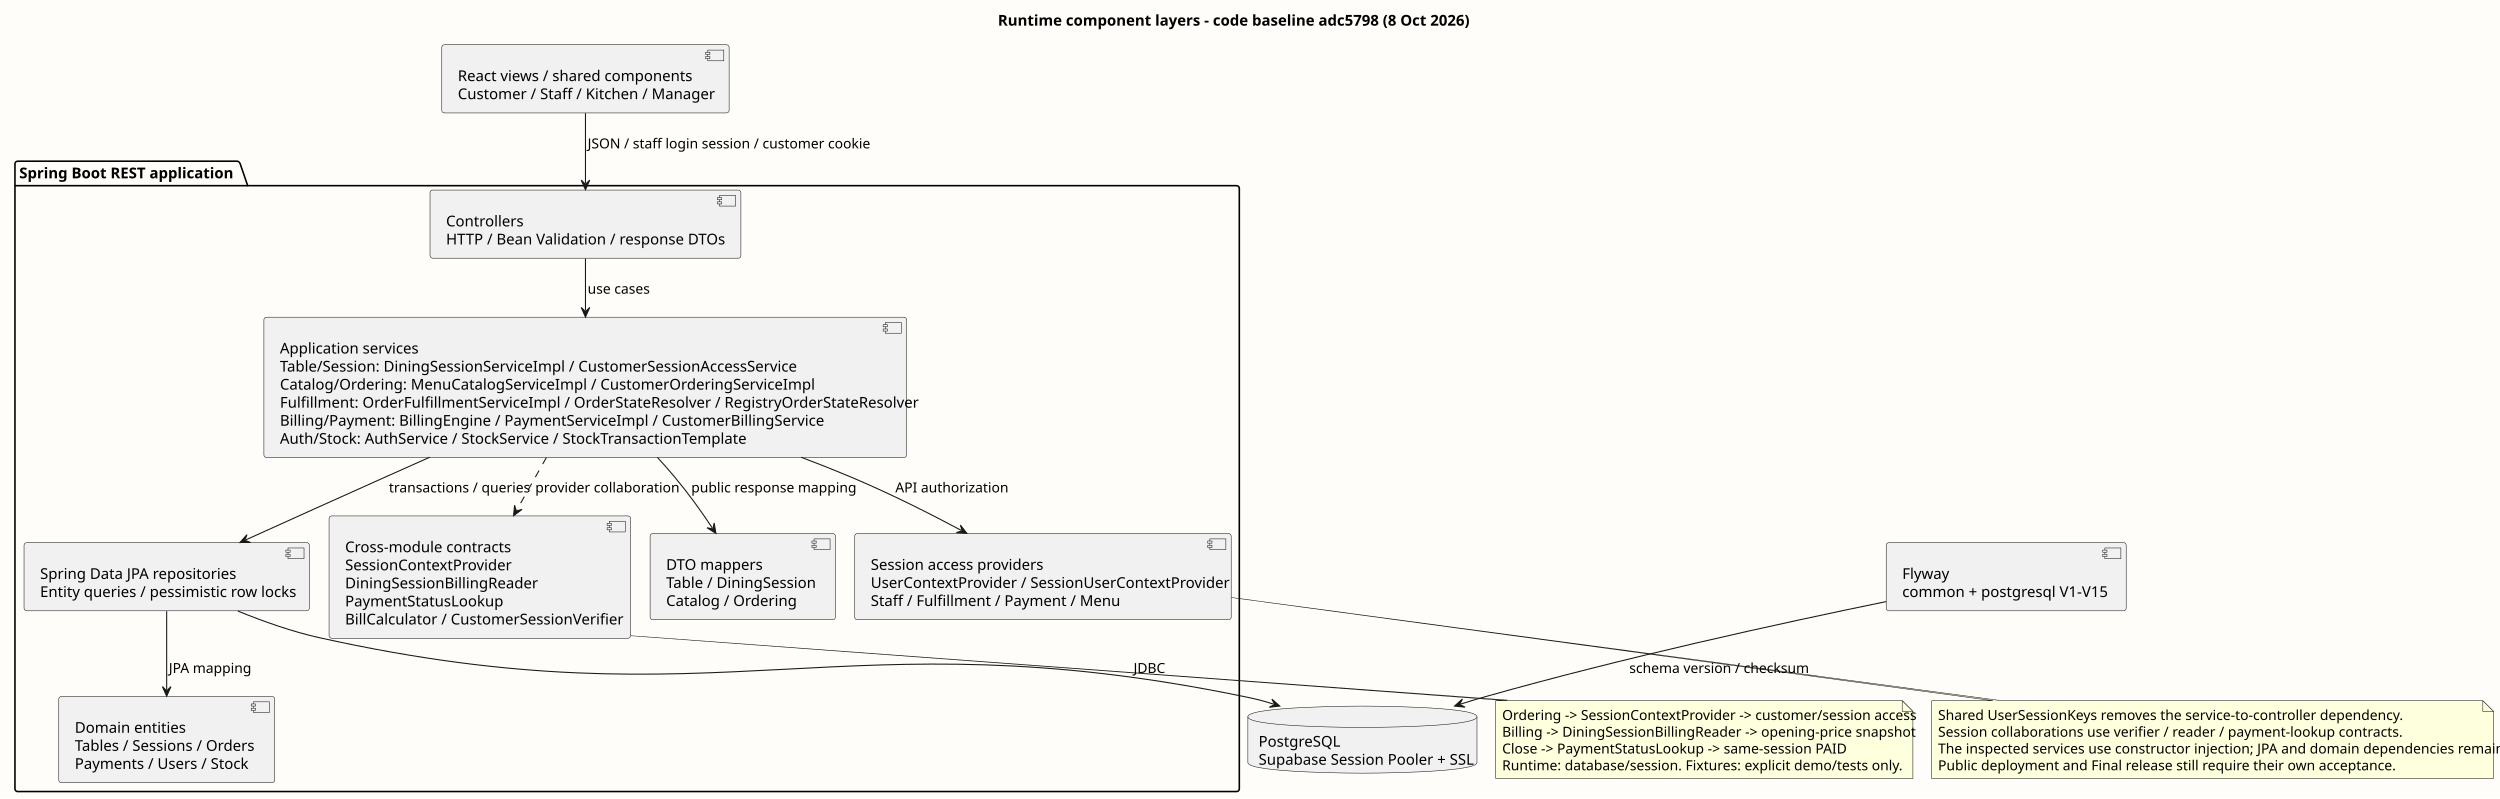
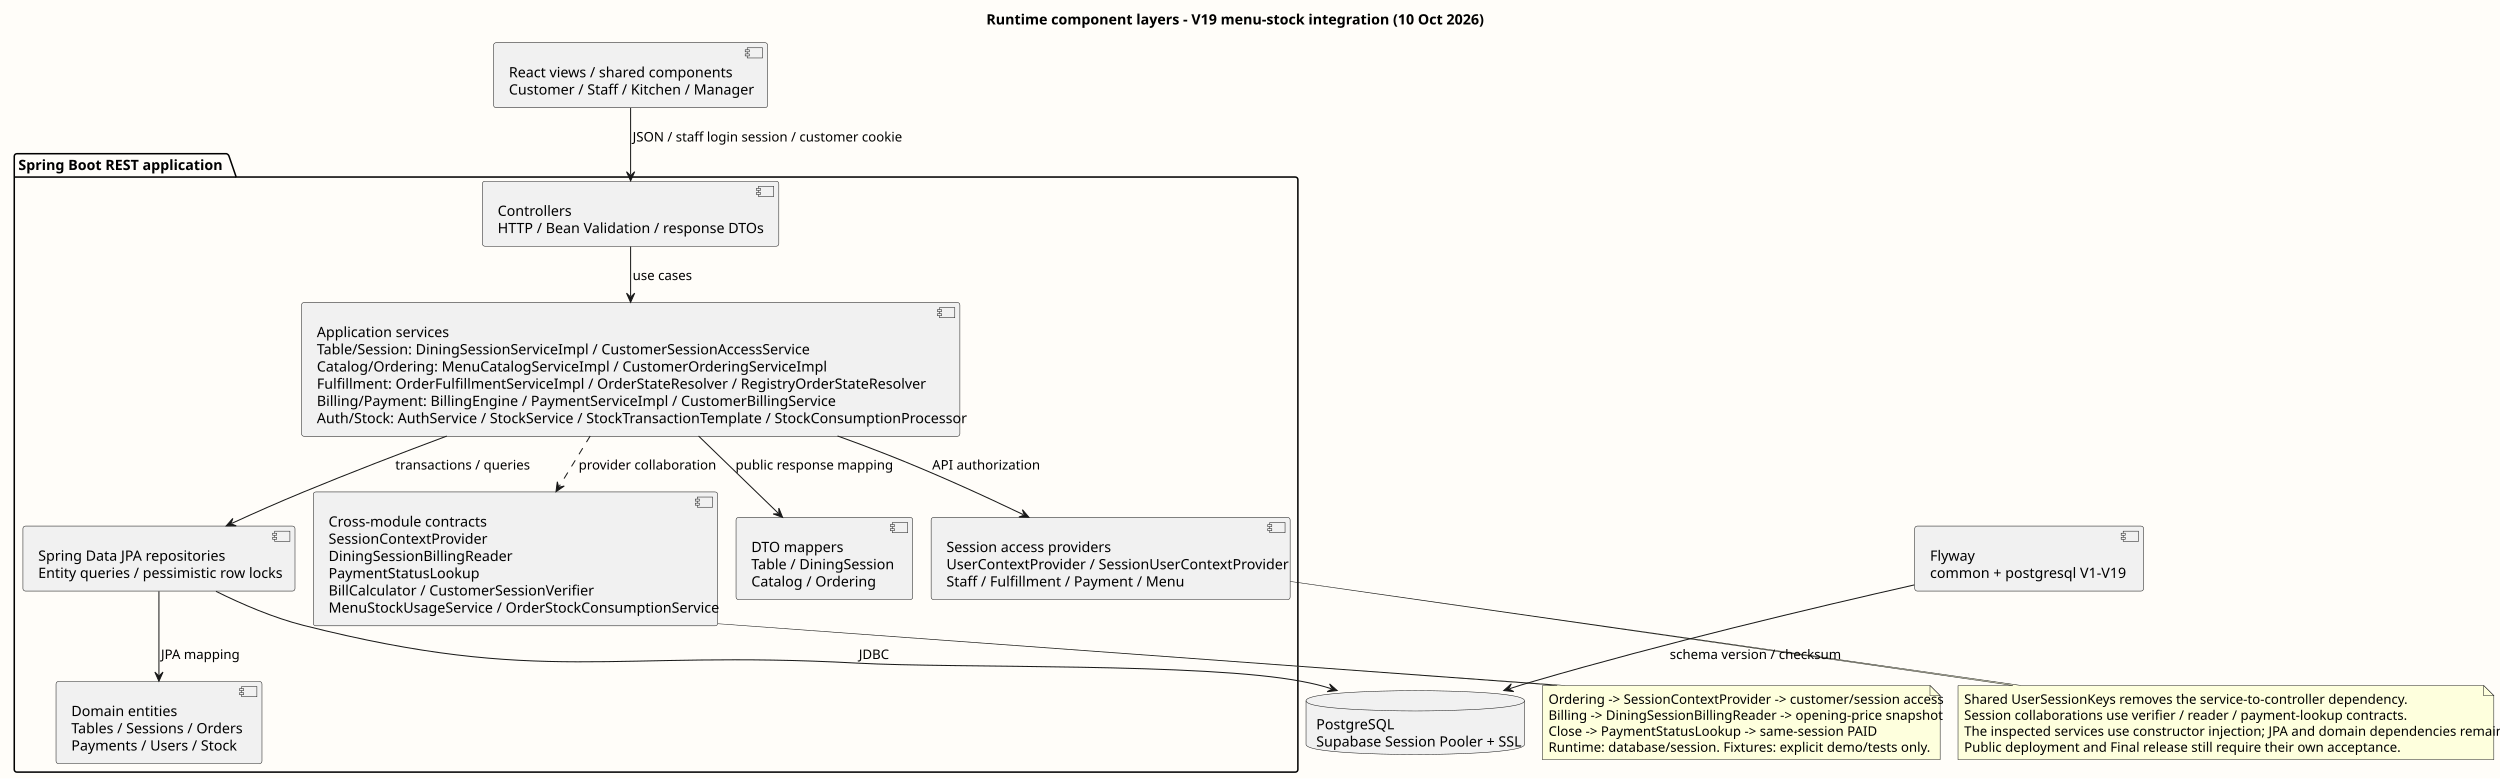
- <svg xmlns="http://www.w3.org/2000/svg" contentStyleType="text/css" data-diagram-type="DESCRIPTION" height="747px" preserveAspectRatio="none" style="width:2340px;height:747px;background:#FFFDF9;" version="1.1" viewBox="0 0 2340 747" width="2340px" zoomAndPan="magnify">
+ <svg xmlns="http://www.w3.org/2000/svg" contentStyleType="text/css" data-diagram-type="DESCRIPTION" height="764px" preserveAspectRatio="none" style="width:2454px;height:764px;background:#FFFDF9;" version="1.1" viewBox="0 0 2454 764" width="2454px" zoomAndPan="magnify">
  <defs />
  <g>
-     <rect fill="#FFFDF9" height="747" style="stroke:transparent;stroke-width:1;" width="2340" x="0" y="0" />
-     <text fill="#000000" font-family="Tahoma" font-size="14" font-weight="bold" lengthAdjust="spacing" textLength="456.989" x="934.005" y="24.007">Runtime component layers - code baseline adc5798 (8 Oct 2026)</text>
+     <rect fill="#FFFDF9" height="764" style="stroke:transparent;stroke-width:1;" width="2454" x="0" y="0" />
+     <text fill="#000000" font-family="Tahoma" font-size="14" font-weight="bold" lengthAdjust="spacing" textLength="502.66" x="968.17" y="24.007">Runtime component layers - V19 menu-stock integration (10 Oct 2026)</text>
    <g id="cluster_Spring Boot REST application">
-       <path d="M16.5,150.898 L222.332,150.898 A3.75,3.75 0 0 1 224.832,153.398 L231.832,173.797 L1157.5,173.797 A2.5,2.5 0 0 1 1160,176.297 L1160,738.398 A2.5,2.5 0 0 1 1157.5,740.898 L16.5,740.898 A2.5,2.5 0 0 1 14,738.398 L14,153.398 A2.5,2.5 0 0 1 16.5,150.898 " fill="transparent" style="stroke:#000000;stroke-width:1.5;" />
+       <path d="M16.5,150.898 L222.332,150.898 A3.75,3.75 0 0 1 224.832,153.398 L231.832,173.797 L1271.5,173.797 A2.5,2.5 0 0 1 1274,176.297 L1274,755.398 A2.5,2.5 0 0 1 1271.5,757.898 L16.5,757.898 A2.5,2.5 0 0 1 14,755.398 L14,153.398 A2.5,2.5 0 0 1 16.5,150.898 " fill="transparent" style="stroke:#000000;stroke-width:1.5;" />
      <line style="stroke:#000000;stroke-width:1.5;" x1="14" x2="231.832" y1="173.797" y2="173.797" />
      <text fill="#000000" font-family="Tahoma" font-size="14" font-weight="bold" lengthAdjust="spacing" textLength="204.832" x="18" y="166.905">Spring Boot REST application</text>
    </g>
    <g id="elem_Web">
-       <rect fill="#F1F1F1" height="63.797" rx="2.5" ry="2.5" style="stroke:#181818;stroke-width:0.5;" width="268.97" x="413.5" y="41.898" />
-       <rect fill="#F1F1F1" height="10" style="stroke:#181818;stroke-width:0.5;" width="15" x="662.47" y="46.898" />
-       <rect fill="#F1F1F1" height="2" style="stroke:#181818;stroke-width:0.5;" width="4" x="660.47" y="48.898" />
-       <rect fill="#F1F1F1" height="2" style="stroke:#181818;stroke-width:0.5;" width="4" x="660.47" y="52.898" />
-       <text fill="#000000" font-family="Tahoma" font-size="14" lengthAdjust="spacing" textLength="208.209" x="428.5" y="75.905">React views / shared components</text>
-       <text fill="#000000" font-family="Tahoma" font-size="14" lengthAdjust="spacing" textLength="228.97" x="428.5" y="92.804">Customer / Staff / Kitchen / Manager</text>
+       <rect fill="#F1F1F1" height="63.797" rx="2.5" ry="2.5" style="stroke:#181818;stroke-width:0.5;" width="268.97" x="484.5" y="41.898" />
+       <rect fill="#F1F1F1" height="10" style="stroke:#181818;stroke-width:0.5;" width="15" x="733.47" y="46.898" />
+       <rect fill="#F1F1F1" height="2" style="stroke:#181818;stroke-width:0.5;" width="4" x="731.47" y="48.898" />
+       <rect fill="#F1F1F1" height="2" style="stroke:#181818;stroke-width:0.5;" width="4" x="731.47" y="52.898" />
+       <text fill="#000000" font-family="Tahoma" font-size="14" lengthAdjust="spacing" textLength="208.209" x="499.5" y="75.905">React views / shared components</text>
+       <text fill="#000000" font-family="Tahoma" font-size="14" lengthAdjust="spacing" textLength="228.97" x="499.5" y="92.804">Customer / Staff / Kitchen / Manager</text>
    </g>
    <g id="elem_DB">
-       <path d="M1168,670.898 C1168,660.898 1275.227,660.898 1275.227,660.898 C1275.227,660.898 1382.455,660.898 1382.455,670.898 L1382.455,713.695 C1382.455,723.695 1275.227,723.695 1275.227,723.695 C1275.227,723.695 1168,723.695 1168,713.695 L1168,670.898 " fill="#F1F1F1" style="stroke:#181818;stroke-width:0.5;" />
-       <path d="M1168,670.898 C1168,680.898 1275.227,680.898 1275.227,680.898 C1275.227,680.898 1382.455,680.898 1382.455,670.898 " fill="transparent" style="stroke:#181818;stroke-width:0.5;" />
-       <text fill="#000000" font-family="Tahoma" font-size="14" lengthAdjust="spacing" textLength="71.073" x="1178" y="698.905">PostgreSQL</text>
-       <text fill="#000000" font-family="Tahoma" font-size="14" lengthAdjust="spacing" textLength="194.455" x="1178" y="715.804">Supabase Session Pooler + SSL</text>
+       <path d="M1282,687.898 C1282,677.898 1389.227,677.898 1389.227,677.898 C1389.227,677.898 1496.455,677.898 1496.455,687.898 L1496.455,730.695 C1496.455,740.695 1389.227,740.695 1389.227,740.695 C1389.227,740.695 1282,740.695 1282,730.695 L1282,687.898 " fill="#F1F1F1" style="stroke:#181818;stroke-width:0.5;" />
+       <path d="M1282,687.898 C1282,697.898 1389.227,697.898 1389.227,697.898 C1389.227,697.898 1496.455,697.898 1496.455,687.898 " fill="transparent" style="stroke:#181818;stroke-width:0.5;" />
+       <text fill="#000000" font-family="Tahoma" font-size="14" lengthAdjust="spacing" textLength="71.073" x="1292" y="715.905">PostgreSQL</text>
+       <text fill="#000000" font-family="Tahoma" font-size="14" lengthAdjust="spacing" textLength="194.455" x="1292" y="732.804">Supabase Session Pooler + SSL</text>
    </g>
    <g id="elem_Fly">
-       <rect fill="#F1F1F1" height="63.797" rx="2.5" ry="2.5" style="stroke:#181818;stroke-width:0.5;" width="224.625" x="1765.5" y="507.898" />
-       <rect fill="#F1F1F1" height="10" style="stroke:#181818;stroke-width:0.5;" width="15" x="1970.125" y="512.898" />
-       <rect fill="#F1F1F1" height="2" style="stroke:#181818;stroke-width:0.5;" width="4" x="1968.125" y="514.898" />
-       <rect fill="#F1F1F1" height="2" style="stroke:#181818;stroke-width:0.5;" width="4" x="1968.125" y="518.898" />
-       <text fill="#000000" font-family="Tahoma" font-size="14" lengthAdjust="spacing" textLength="42.185" x="1780.5" y="541.905">Flyway</text>
-       <text fill="#000000" font-family="Tahoma" font-size="14" lengthAdjust="spacing" textLength="184.625" x="1780.5" y="558.804">common + postgresql V1-V15</text>
+       <rect fill="#F1F1F1" height="63.797" rx="2.5" ry="2.5" style="stroke:#181818;stroke-width:0.5;" width="224.625" x="1879.5" y="516.398" />
+       <rect fill="#F1F1F1" height="10" style="stroke:#181818;stroke-width:0.5;" width="15" x="2084.125" y="521.398" />
+       <rect fill="#F1F1F1" height="2" style="stroke:#181818;stroke-width:0.5;" width="4" x="2082.125" y="523.398" />
+       <rect fill="#F1F1F1" height="2" style="stroke:#181818;stroke-width:0.5;" width="4" x="2082.125" y="527.398" />
+       <text fill="#000000" font-family="Tahoma" font-size="14" lengthAdjust="spacing" textLength="42.185" x="1894.5" y="550.405">Flyway</text>
+       <text fill="#000000" font-family="Tahoma" font-size="14" lengthAdjust="spacing" textLength="184.625" x="1894.5" y="567.304">common + postgresql V1-V19</text>
    </g>
    <g id="elem_GMN22">
-       <path d="M1400,655.898 L1400,728.664 A0,0 0 0 0 1400,728.664 L1790.465,728.664 A0,0 0 0 0 1790.465,728.664 L1790.465,665.898 L1780.465,655.898 L1418.906,655.898 L590.366,595.049 L1410.906,655.898 L1400,655.898 A0,0 0 0 0 1400,655.898 " fill="#FEFFDD" style="stroke:#181818;stroke-width:0.5;" />
-       <path d="M1780.465,655.898 L1780.465,665.898 L1790.465,665.898 L1780.465,655.898 " fill="#FEFFDD" style="stroke:#181818;stroke-width:0.5;" />
-       <text fill="#000000" font-family="Tahoma" font-size="13" lengthAdjust="spacing" textLength="369.465" x="1406" y="673.905">Ordering -&gt; SessionContextProvider -&gt; customer/session access</text>
-       <text fill="#000000" font-family="Tahoma" font-size="13" lengthAdjust="spacing" textLength="366.152" x="1406" y="689.596">Billing -&gt; DiningSessionBillingReader -&gt; opening-price snapshot</text>
-       <text fill="#000000" font-family="Tahoma" font-size="13" lengthAdjust="spacing" textLength="311.549" x="1406" y="705.288">Close -&gt; PaymentStatusLookup -&gt; same-session PAID</text>
-       <text fill="#000000" font-family="Tahoma" font-size="13" lengthAdjust="spacing" textLength="356.059" x="1406" y="720.979">Runtime: database/session. Fixtures: explicit demo/tests only.</text>
+       <path d="M1514,672.898 L1514,745.664 A0,0 0 0 0 1514,745.664 L1904.465,745.664 A0,0 0 0 0 1904.465,745.664 L1904.465,682.898 L1894.465,672.898 L1536.576,672.898 L704.634,612.262 L1528.576,672.898 L1514,672.898 A0,0 0 0 0 1514,672.898 " fill="#FEFFDD" style="stroke:#181818;stroke-width:0.5;" />
+       <path d="M1894.465,672.898 L1894.465,682.898 L1904.465,682.898 L1894.465,672.898 " fill="#FEFFDD" style="stroke:#181818;stroke-width:0.5;" />
+       <text fill="#000000" font-family="Tahoma" font-size="13" lengthAdjust="spacing" textLength="369.465" x="1520" y="690.905">Ordering -&gt; SessionContextProvider -&gt; customer/session access</text>
+       <text fill="#000000" font-family="Tahoma" font-size="13" lengthAdjust="spacing" textLength="366.152" x="1520" y="706.596">Billing -&gt; DiningSessionBillingReader -&gt; opening-price snapshot</text>
+       <text fill="#000000" font-family="Tahoma" font-size="13" lengthAdjust="spacing" textLength="311.549" x="1520" y="722.288">Close -&gt; PaymentStatusLookup -&gt; same-session PAID</text>
+       <text fill="#000000" font-family="Tahoma" font-size="13" lengthAdjust="spacing" textLength="356.059" x="1520" y="737.979">Runtime: database/session. Fixtures: explicit demo/tests only.</text>
    </g>
    <g id="elem_GMN25">
-       <path d="M1808,655.898 L1808,728.664 A0,0 0 0 0 1808,728.664 L2333.931,728.664 A0,0 0 0 0 2333.931,728.664 L2333.931,665.898 L2323.931,655.898 L1873.492,655.898 L1152.285,559.227 L1865.492,655.898 L1808,655.898 A0,0 0 0 0 1808,655.898 " fill="#FEFFDD" style="stroke:#181818;stroke-width:0.5;" />
-       <path d="M2323.931,655.898 L2323.931,665.898 L2333.931,665.898 L2323.931,655.898 " fill="#FEFFDD" style="stroke:#181818;stroke-width:0.5;" />
-       <text fill="#000000" font-family="Tahoma" font-size="13" lengthAdjust="spacing" textLength="410.312" x="1814" y="673.905">Shared UserSessionKeys removes the service-to-controller dependency.</text>
-       <text fill="#000000" font-family="Tahoma" font-size="13" lengthAdjust="spacing" textLength="409.786" x="1814" y="689.596">Session collaborations use verifier / reader / payment-lookup contracts.</text>
-       <text fill="#000000" font-family="Tahoma" font-size="13" lengthAdjust="spacing" textLength="504.931" x="1814" y="705.288">The inspected services use constructor injection; JPA and domain dependencies remain.</text>
-       <text fill="#000000" font-family="Tahoma" font-size="13" lengthAdjust="spacing" textLength="403.66" x="1814" y="720.979">Public deployment and Final release still require their own acceptance.</text>
+       <path d="M1922,672.898 L1922,745.664 A0,0 0 0 0 1922,745.664 L2447.931,745.664 A0,0 0 0 0 2447.931,745.664 L2447.931,682.898 L2437.931,672.898 L1983.976,672.898 L1266.222,570.712 L1975.976,672.898 L1922,672.898 A0,0 0 0 0 1922,672.898 " fill="#FEFFDD" style="stroke:#181818;stroke-width:0.5;" />
+       <path d="M2437.931,672.898 L2437.931,682.898 L2447.931,682.898 L2437.931,672.898 " fill="#FEFFDD" style="stroke:#181818;stroke-width:0.5;" />
+       <text fill="#000000" font-family="Tahoma" font-size="13" lengthAdjust="spacing" textLength="410.312" x="1928" y="690.905">Shared UserSessionKeys removes the service-to-controller dependency.</text>
+       <text fill="#000000" font-family="Tahoma" font-size="13" lengthAdjust="spacing" textLength="409.786" x="1928" y="706.596">Session collaborations use verifier / reader / payment-lookup contracts.</text>
+       <text fill="#000000" font-family="Tahoma" font-size="13" lengthAdjust="spacing" textLength="504.931" x="1928" y="722.288">The inspected services use constructor injection; JPA and domain dependencies remain.</text>
+       <text fill="#000000" font-family="Tahoma" font-size="13" lengthAdjust="spacing" textLength="403.66" x="1928" y="737.979">Public deployment and Final release still require their own acceptance.</text>
    </g>
    <g id="elem_C">
-       <rect fill="#F1F1F1" height="63.797" rx="2.5" ry="2.5" style="stroke:#181818;stroke-width:0.5;" width="290.981" x="402.5" y="177.898" />
-       <rect fill="#F1F1F1" height="10" style="stroke:#181818;stroke-width:0.5;" width="15" x="673.481" y="182.898" />
-       <rect fill="#F1F1F1" height="2" style="stroke:#181818;stroke-width:0.5;" width="4" x="671.481" y="184.898" />
-       <rect fill="#F1F1F1" height="2" style="stroke:#181818;stroke-width:0.5;" width="4" x="671.481" y="188.898" />
-       <text fill="#000000" font-family="Tahoma" font-size="14" lengthAdjust="spacing" textLength="66.206" x="417.5" y="211.905">Controllers</text>
-       <text fill="#000000" font-family="Tahoma" font-size="14" lengthAdjust="spacing" textLength="250.981" x="417.5" y="228.804">HTTP / Bean Validation / response DTOs</text>
+       <rect fill="#F1F1F1" height="63.797" rx="2.5" ry="2.5" style="stroke:#181818;stroke-width:0.5;" width="290.981" x="473.5" y="177.898" />
+       <rect fill="#F1F1F1" height="10" style="stroke:#181818;stroke-width:0.5;" width="15" x="744.481" y="182.898" />
+       <rect fill="#F1F1F1" height="2" style="stroke:#181818;stroke-width:0.5;" width="4" x="742.481" y="184.898" />
+       <rect fill="#F1F1F1" height="2" style="stroke:#181818;stroke-width:0.5;" width="4" x="742.481" y="188.898" />
+       <text fill="#000000" font-family="Tahoma" font-size="14" lengthAdjust="spacing" textLength="66.206" x="488.5" y="211.905">Controllers</text>
+       <text fill="#000000" font-family="Tahoma" font-size="14" lengthAdjust="spacing" textLength="250.981" x="488.5" y="228.804">HTTP / Bean Validation / response DTOs</text>
    </g>
    <g id="elem_S">
-       <rect fill="#F1F1F1" height="131.391" rx="2.5" ry="2.5" style="stroke:#181818;stroke-width:0.5;" width="601.62" x="247" y="296.898" />
-       <rect fill="#F1F1F1" height="10" style="stroke:#181818;stroke-width:0.5;" width="15" x="828.62" y="301.898" />
-       <rect fill="#F1F1F1" height="2" style="stroke:#181818;stroke-width:0.5;" width="4" x="826.62" y="303.898" />
-       <rect fill="#F1F1F1" height="2" style="stroke:#181818;stroke-width:0.5;" width="4" x="826.62" y="307.898" />
-       <text fill="#000000" font-family="Tahoma" font-size="14" lengthAdjust="spacing" textLength="120.654" x="262" y="330.905">Application services</text>
-       <text fill="#000000" font-family="Tahoma" font-size="14" lengthAdjust="spacing" textLength="457.119" x="262" y="347.804">Table/Session: DiningSessionServiceImpl / CustomerSessionAccessService</text>
-       <text fill="#000000" font-family="Tahoma" font-size="14" lengthAdjust="spacing" textLength="466.081" x="262" y="364.702">Catalog/Ordering: MenuCatalogServiceImpl / CustomerOrderingServiceImpl</text>
-       <text fill="#000000" font-family="Tahoma" font-size="14" lengthAdjust="spacing" textLength="561.62" x="262" y="381.601">Fulfillment: OrderFulfillmentServiceImpl / OrderStateResolver / RegistryOrderStateResolver</text>
-       <text fill="#000000" font-family="Tahoma" font-size="14" lengthAdjust="spacing" textLength="477.012" x="262" y="398.499">Billing/Payment: BillingEngine / PaymentServiceImpl / CustomerBillingService</text>
-       <text fill="#000000" font-family="Tahoma" font-size="14" lengthAdjust="spacing" textLength="418.606" x="262" y="415.397">Auth/Stock: AuthService / StockService / StockTransactionTemplate</text>
+       <rect fill="#F1F1F1" height="131.391" rx="2.5" ry="2.5" style="stroke:#181818;stroke-width:0.5;" width="646.218" x="296" y="296.898" />
+       <rect fill="#F1F1F1" height="10" style="stroke:#181818;stroke-width:0.5;" width="15" x="922.218" y="301.898" />
+       <rect fill="#F1F1F1" height="2" style="stroke:#181818;stroke-width:0.5;" width="4" x="920.218" y="303.898" />
+       <rect fill="#F1F1F1" height="2" style="stroke:#181818;stroke-width:0.5;" width="4" x="920.218" y="307.898" />
+       <text fill="#000000" font-family="Tahoma" font-size="14" lengthAdjust="spacing" textLength="120.654" x="311" y="330.905">Application services</text>
+       <text fill="#000000" font-family="Tahoma" font-size="14" lengthAdjust="spacing" textLength="457.119" x="311" y="347.804">Table/Session: DiningSessionServiceImpl / CustomerSessionAccessService</text>
+       <text fill="#000000" font-family="Tahoma" font-size="14" lengthAdjust="spacing" textLength="466.081" x="311" y="364.702">Catalog/Ordering: MenuCatalogServiceImpl / CustomerOrderingServiceImpl</text>
+       <text fill="#000000" font-family="Tahoma" font-size="14" lengthAdjust="spacing" textLength="561.62" x="311" y="381.601">Fulfillment: OrderFulfillmentServiceImpl / OrderStateResolver / RegistryOrderStateResolver</text>
+       <text fill="#000000" font-family="Tahoma" font-size="14" lengthAdjust="spacing" textLength="477.012" x="311" y="398.499">Billing/Payment: BillingEngine / PaymentServiceImpl / CustomerBillingService</text>
+       <text fill="#000000" font-family="Tahoma" font-size="14" lengthAdjust="spacing" textLength="606.218" x="311" y="415.397">Auth/Stock: AuthService / StockService / StockTransactionTemplate / StockConsumptionProcessor</text>
    </g>
    <g id="elem_Contracts">
-       <rect fill="#F1F1F1" height="114.492" rx="2.5" ry="2.5" style="stroke:#181818;stroke-width:0.5;" width="282.279" x="308" y="482.898" />
-       <rect fill="#F1F1F1" height="10" style="stroke:#181818;stroke-width:0.5;" width="15" x="570.279" y="487.898" />
-       <rect fill="#F1F1F1" height="2" style="stroke:#181818;stroke-width:0.5;" width="4" x="568.279" y="489.898" />
-       <rect fill="#F1F1F1" height="2" style="stroke:#181818;stroke-width:0.5;" width="4" x="568.279" y="493.898" />
-       <text fill="#000000" font-family="Tahoma" font-size="14" lengthAdjust="spacing" textLength="144.819" x="323" y="516.905">Cross-module contracts</text>
-       <text fill="#000000" font-family="Tahoma" font-size="14" lengthAdjust="spacing" textLength="144.443" x="323" y="533.804">SessionContextProvider</text>
-       <text fill="#000000" font-family="Tahoma" font-size="14" lengthAdjust="spacing" textLength="165.669" x="323" y="550.702">DiningSessionBillingReader</text>
-       <text fill="#000000" font-family="Tahoma" font-size="14" lengthAdjust="spacing" textLength="136.91" x="323" y="567.601">PaymentStatusLookup</text>
-       <text fill="#000000" font-family="Tahoma" font-size="14" lengthAdjust="spacing" textLength="242.279" x="323" y="584.499">BillCalculator / CustomerSessionVerifier</text>
+       <rect fill="#F1F1F1" height="131.391" rx="2.5" ry="2.5" style="stroke:#181818;stroke-width:0.5;" width="396.979" x="307.5" y="482.898" />
+       <rect fill="#F1F1F1" height="10" style="stroke:#181818;stroke-width:0.5;" width="15" x="684.48" y="487.898" />
+       <rect fill="#F1F1F1" height="2" style="stroke:#181818;stroke-width:0.5;" width="4" x="682.48" y="489.898" />
+       <rect fill="#F1F1F1" height="2" style="stroke:#181818;stroke-width:0.5;" width="4" x="682.48" y="493.898" />
+       <text fill="#000000" font-family="Tahoma" font-size="14" lengthAdjust="spacing" textLength="144.819" x="322.5" y="516.905">Cross-module contracts</text>
+       <text fill="#000000" font-family="Tahoma" font-size="14" lengthAdjust="spacing" textLength="144.443" x="322.5" y="533.804">SessionContextProvider</text>
+       <text fill="#000000" font-family="Tahoma" font-size="14" lengthAdjust="spacing" textLength="165.669" x="322.5" y="550.702">DiningSessionBillingReader</text>
+       <text fill="#000000" font-family="Tahoma" font-size="14" lengthAdjust="spacing" textLength="136.91" x="322.5" y="567.601">PaymentStatusLookup</text>
+       <text fill="#000000" font-family="Tahoma" font-size="14" lengthAdjust="spacing" textLength="242.279" x="322.5" y="584.499">BillCalculator / CustomerSessionVerifier</text>
+       <text fill="#000000" font-family="Tahoma" font-size="14" lengthAdjust="spacing" textLength="356.979" x="322.5" y="601.398">MenuStockUsageService / OrderStockConsumptionService</text>
    </g>
    <g id="elem_Auth">
-       <rect fill="#F1F1F1" height="80.695" rx="2.5" ry="2.5" style="stroke:#181818;stroke-width:0.5;" width="352.402" x="800" y="499.398" />
-       <rect fill="#F1F1F1" height="10" style="stroke:#181818;stroke-width:0.5;" width="15" x="1132.402" y="504.398" />
-       <rect fill="#F1F1F1" height="2" style="stroke:#181818;stroke-width:0.5;" width="4" x="1130.402" y="506.398" />
-       <rect fill="#F1F1F1" height="2" style="stroke:#181818;stroke-width:0.5;" width="4" x="1130.402" y="510.398" />
-       <text fill="#000000" font-family="Tahoma" font-size="14" lengthAdjust="spacing" textLength="152.113" x="815" y="533.405">Session access providers</text>
-       <text fill="#000000" font-family="Tahoma" font-size="14" lengthAdjust="spacing" textLength="312.402" x="815" y="550.304">UserContextProvider / SessionUserContextProvider</text>
-       <text fill="#000000" font-family="Tahoma" font-size="14" lengthAdjust="spacing" textLength="222.455" x="815" y="567.202">Staff / Fulfillment / Payment / Menu</text>
+       <rect fill="#F1F1F1" height="80.695" rx="2.5" ry="2.5" style="stroke:#181818;stroke-width:0.5;" width="352.402" x="914" y="507.898" />
+       <rect fill="#F1F1F1" height="10" style="stroke:#181818;stroke-width:0.5;" width="15" x="1246.402" y="512.898" />
+       <rect fill="#F1F1F1" height="2" style="stroke:#181818;stroke-width:0.5;" width="4" x="1244.402" y="514.898" />
+       <rect fill="#F1F1F1" height="2" style="stroke:#181818;stroke-width:0.5;" width="4" x="1244.402" y="518.898" />
+       <text fill="#000000" font-family="Tahoma" font-size="14" lengthAdjust="spacing" textLength="152.113" x="929" y="541.905">Session access providers</text>
+       <text fill="#000000" font-family="Tahoma" font-size="14" lengthAdjust="spacing" textLength="312.402" x="929" y="558.804">UserContextProvider / SessionUserContextProvider</text>
+       <text fill="#000000" font-family="Tahoma" font-size="14" lengthAdjust="spacing" textLength="222.455" x="929" y="575.702">Staff / Fulfillment / Payment / Menu</text>
    </g>
    <g id="elem_M">
-       <rect fill="#F1F1F1" height="80.695" rx="2.5" ry="2.5" style="stroke:#181818;stroke-width:0.5;" width="173.451" x="608.5" y="499.398" />
-       <rect fill="#F1F1F1" height="10" style="stroke:#181818;stroke-width:0.5;" width="15" x="761.951" y="504.398" />
-       <rect fill="#F1F1F1" height="2" style="stroke:#181818;stroke-width:0.5;" width="4" x="759.951" y="506.398" />
-       <rect fill="#F1F1F1" height="2" style="stroke:#181818;stroke-width:0.5;" width="4" x="759.951" y="510.398" />
-       <text fill="#000000" font-family="Tahoma" font-size="14" lengthAdjust="spacing" textLength="85.196" x="623.5" y="533.405">DTO mappers</text>
-       <text fill="#000000" font-family="Tahoma" font-size="14" lengthAdjust="spacing" textLength="133.451" x="623.5" y="550.304">Table / DiningSession</text>
-       <text fill="#000000" font-family="Tahoma" font-size="14" lengthAdjust="spacing" textLength="114.276" x="623.5" y="567.202">Catalog / Ordering</text>
+       <rect fill="#F1F1F1" height="80.695" rx="2.5" ry="2.5" style="stroke:#181818;stroke-width:0.5;" width="173.451" x="722.5" y="507.898" />
+       <rect fill="#F1F1F1" height="10" style="stroke:#181818;stroke-width:0.5;" width="15" x="875.951" y="512.898" />
+       <rect fill="#F1F1F1" height="2" style="stroke:#181818;stroke-width:0.5;" width="4" x="873.951" y="514.898" />
+       <rect fill="#F1F1F1" height="2" style="stroke:#181818;stroke-width:0.5;" width="4" x="873.951" y="518.898" />
+       <text fill="#000000" font-family="Tahoma" font-size="14" lengthAdjust="spacing" textLength="85.196" x="737.5" y="541.905">DTO mappers</text>
+       <text fill="#000000" font-family="Tahoma" font-size="14" lengthAdjust="spacing" textLength="133.451" x="737.5" y="558.804">Table / DiningSession</text>
+       <text fill="#000000" font-family="Tahoma" font-size="14" lengthAdjust="spacing" textLength="114.276" x="737.5" y="575.702">Catalog / Ordering</text>
    </g>
    <g id="elem_Repo">
-       <rect fill="#F1F1F1" height="63.797" rx="2.5" ry="2.5" style="stroke:#181818;stroke-width:0.5;" width="267.069" x="22.5" y="507.898" />
-       <rect fill="#F1F1F1" height="10" style="stroke:#181818;stroke-width:0.5;" width="15" x="269.569" y="512.898" />
-       <rect fill="#F1F1F1" height="2" style="stroke:#181818;stroke-width:0.5;" width="4" x="267.569" y="514.898" />
-       <rect fill="#F1F1F1" height="2" style="stroke:#181818;stroke-width:0.5;" width="4" x="267.569" y="518.898" />
-       <text fill="#000000" font-family="Tahoma" font-size="14" lengthAdjust="spacing" textLength="174.617" x="37.5" y="541.905">Spring Data JPA repositories</text>
-       <text fill="#000000" font-family="Tahoma" font-size="14" lengthAdjust="spacing" textLength="227.069" x="37.5" y="558.804">Entity queries / pessimistic row locks</text>
+       <rect fill="#F1F1F1" height="63.797" rx="2.5" ry="2.5" style="stroke:#181818;stroke-width:0.5;" width="267.069" x="22.5" y="516.398" />
+       <rect fill="#F1F1F1" height="10" style="stroke:#181818;stroke-width:0.5;" width="15" x="269.569" y="521.398" />
+       <rect fill="#F1F1F1" height="2" style="stroke:#181818;stroke-width:0.5;" width="4" x="267.569" y="523.398" />
+       <rect fill="#F1F1F1" height="2" style="stroke:#181818;stroke-width:0.5;" width="4" x="267.569" y="527.398" />
+       <text fill="#000000" font-family="Tahoma" font-size="14" lengthAdjust="spacing" textLength="174.617" x="37.5" y="550.405">Spring Data JPA repositories</text>
+       <text fill="#000000" font-family="Tahoma" font-size="14" lengthAdjust="spacing" textLength="227.069" x="37.5" y="567.304">Entity queries / pessimistic row locks</text>
    </g>
    <g id="elem_E">
-       <rect fill="#F1F1F1" height="80.695" rx="2.5" ry="2.5" style="stroke:#181818;stroke-width:0.5;" width="202.155" x="55" y="651.898" />
-       <rect fill="#F1F1F1" height="10" style="stroke:#181818;stroke-width:0.5;" width="15" x="237.155" y="656.898" />
-       <rect fill="#F1F1F1" height="2" style="stroke:#181818;stroke-width:0.5;" width="4" x="235.155" y="658.898" />
-       <rect fill="#F1F1F1" height="2" style="stroke:#181818;stroke-width:0.5;" width="4" x="235.155" y="662.898" />
-       <text fill="#000000" font-family="Tahoma" font-size="14" lengthAdjust="spacing" textLength="96.141" x="70" y="685.905">Domain entities</text>
-       <text fill="#000000" font-family="Tahoma" font-size="14" lengthAdjust="spacing" textLength="162.155" x="70" y="702.804">Tables / Sessions / Orders</text>
-       <text fill="#000000" font-family="Tahoma" font-size="14" lengthAdjust="spacing" textLength="155.716" x="70" y="719.702">Payments / Users / Stock</text>
+       <rect fill="#F1F1F1" height="80.695" rx="2.5" ry="2.5" style="stroke:#181818;stroke-width:0.5;" width="202.155" x="55" y="668.898" />
+       <rect fill="#F1F1F1" height="10" style="stroke:#181818;stroke-width:0.5;" width="15" x="237.155" y="673.898" />
+       <rect fill="#F1F1F1" height="2" style="stroke:#181818;stroke-width:0.5;" width="4" x="235.155" y="675.898" />
+       <rect fill="#F1F1F1" height="2" style="stroke:#181818;stroke-width:0.5;" width="4" x="235.155" y="679.898" />
+       <text fill="#000000" font-family="Tahoma" font-size="14" lengthAdjust="spacing" textLength="96.141" x="70" y="702.905">Domain entities</text>
+       <text fill="#000000" font-family="Tahoma" font-size="14" lengthAdjust="spacing" textLength="162.155" x="70" y="719.804">Tables / Sessions / Orders</text>
+       <text fill="#000000" font-family="Tahoma" font-size="14" lengthAdjust="spacing" textLength="155.716" x="70" y="736.702">Payments / Users / Stock</text>
    </g>
-     <polygon fill="#181818" points="548,177.524,552,168.524,548,172.524,544,168.524,548,177.524" style="stroke:#181818;stroke-width:1;" />
-     <path d="M548,105.978 C548,127.471 548,149.966 548,171.524 " fill="transparent" style="stroke:#181818;stroke-width:1;" />
-     <text fill="#000000" font-family="Tahoma" font-size="13" lengthAdjust="spacing" textLength="252.427" x="550" y="138.905">JSON / staff login session / customer cookie</text>
-     <polygon fill="#181818" points="548,296.74,552,287.74,548,291.74,544,287.74,548,296.74" style="stroke:#181818;stroke-width:1;" />
-     <path d="M548,242.082 C548,257.924 548,271.79 548,290.74 " fill="transparent" style="stroke:#181818;stroke-width:1;" />
-     <text fill="#000000" font-family="Tahoma" font-size="13" lengthAdjust="spacing" textLength="55.225" x="550" y="274.905">use cases</text>
-     <polygon fill="#181818" points="224.616,507.785,234.464,507.719,229.171,505.724,231.166,500.43,224.616,507.785" style="stroke:#181818;stroke-width:1;" />
-     <path d="M402.254,427.934 C388.641,433.995 375.059,440.055 362,445.898 C316.154,466.414 270.121,487.19 230.082,505.311 " fill="transparent" style="stroke:#181818;stroke-width:1;" />
-     <text fill="#000000" font-family="Tahoma" font-size="13" lengthAdjust="spacing" textLength="123.83" x="364" y="460.905">transactions / queries</text>
-     <polygon fill="#181818" points="1197.852,660.869,1190.47,654.349,1193.083,659.366,1188.066,661.979,1197.852,660.869" style="stroke:#181818;stroke-width:1;" />
-     <path d="M222.667,571.946 C246.282,581.607 273.361,591.209 299,596.898 C675.072,680.354 786.665,574.351 1164,651.898 C1175.12,654.184 1180.913,655.532 1192.13,659.066 " fill="transparent" style="stroke:#181818;stroke-width:1;" />
-     <text fill="#000000" font-family="Tahoma" font-size="13" lengthAdjust="spacing" textLength="29.701" x="1061" y="629.905">JDBC</text>
-     <polygon fill="#181818" points="156,651.653,160,642.653,156,646.653,152,642.653,156,651.653" style="stroke:#181818;stroke-width:1;" />
-     <path d="M156,572.082 C156,595.157 156,620.766 156,645.653 " fill="transparent" style="stroke:#181818;stroke-width:1;" />
-     <text fill="#000000" font-family="Tahoma" font-size="13" lengthAdjust="spacing" textLength="73.957" x="158" y="629.905">JPA mapping</text>
-     <polygon fill="#181818" points="480.71,482.686,488.616,476.812,483.166,478.331,481.648,472.882,480.71,482.686" style="stroke:#181818;stroke-width:1;" />
-     <path d="M511.417,428.25 C501.337,446.118 493.437,460.123 483.658,477.46 " fill="transparent" style="stroke:#181818;stroke-width:1;stroke-dasharray:7.0,7.0;" />
-     <text fill="#000000" font-family="Tahoma" font-size="13" lengthAdjust="spacing" textLength="124.351" x="501" y="460.905">provider collaboration</text>
-     <polygon fill="#181818" points="904.974,499.225,898.915,491.461,900.562,496.872,895.15,498.519,904.974,499.225" style="stroke:#181818;stroke-width:1;" />
-     <path d="M749.806,427.966 C765.203,433.755 780.416,439.758 795,445.898 C832.119,461.526 866.778,478.854 899.68,496.402 " fill="transparent" style="stroke:#181818;stroke-width:1;" />
-     <text fill="#000000" font-family="Tahoma" font-size="13" lengthAdjust="spacing" textLength="98.484" x="838" y="460.905">API authorization</text>
-     <polygon fill="#181818" points="670.081,499.263,668.437,489.553,667.316,495.097,661.771,493.976,670.081,499.263" style="stroke:#181818;stroke-width:1;" />
-     <path d="M615.293,428.091 C620.745,433.986 626.052,439.971 631,445.898 C644.942,462.6 655.508,477.303 666.763,494.264 " fill="transparent" style="stroke:#181818;stroke-width:1;" />
-     <text fill="#000000" font-family="Tahoma" font-size="13" lengthAdjust="spacing" textLength="142.67" x="647" y="460.905">public response mapping</text>
-     <polygon fill="#181818" points="1361.47,660.855,1371.261,661.92,1366.232,659.33,1368.821,654.301,1361.47,660.855" style="stroke:#181818;stroke-width:1;" />
-     <path d="M1765.46,563.078 C1666.211,583.46 1518.024,615.901 1391,651.898 C1381.38,654.625 1377.096,655.852 1367.184,659.025 " fill="transparent" style="stroke:#181818;stroke-width:1;" />
-     <text fill="#000000" font-family="Tahoma" font-size="13" lengthAdjust="spacing" textLength="158.406" x="1525" y="629.905">schema version / checksum</text>
+     <polygon fill="#181818" points="619,177.524,623,168.524,619,172.524,615,168.524,619,177.524" style="stroke:#181818;stroke-width:1;" />
+     <path d="M619,105.978 C619,127.471 619,149.966 619,171.524 " fill="transparent" style="stroke:#181818;stroke-width:1;" />
+     <text fill="#000000" font-family="Tahoma" font-size="13" lengthAdjust="spacing" textLength="252.427" x="621" y="138.905">JSON / staff login session / customer cookie</text>
+     <polygon fill="#181818" points="619,296.74,623,287.74,619,291.74,615,287.74,619,296.74" style="stroke:#181818;stroke-width:1;" />
+     <path d="M619,242.082 C619,257.924 619,271.79 619,290.74 " fill="transparent" style="stroke:#181818;stroke-width:1;" />
+     <text fill="#000000" font-family="Tahoma" font-size="13" lengthAdjust="spacing" textLength="55.225" x="621" y="274.905">use cases</text>
+     <polygon fill="#181818" points="222.042,516.241,231.89,516.124,226.587,514.156,228.554,508.853,222.042,516.241" style="stroke:#181818;stroke-width:1;" />
+     <path d="M438.596,428.035 C392.508,445.237 343.212,464.241 298,482.898 C272.971,493.227 251.281,502.826 227.495,513.739 " fill="transparent" style="stroke:#181818;stroke-width:1;" />
+     <text fill="#000000" font-family="Tahoma" font-size="13" lengthAdjust="spacing" textLength="123.83" x="388" y="460.905">transactions / queries</text>
+     <polygon fill="#181818" points="1312.504,677.829,1305.113,671.32,1307.733,676.334,1302.72,678.954,1312.504,677.829" style="stroke:#181818;stroke-width:1;" />
+     <path d="M211.992,580.452 C237.465,593.086 268.465,606.445 298,613.898 C532.54,673.087 599.467,637.697 841,650.898 C938.049,656.203 1182.584,650.397 1278,668.898 C1289.346,671.098 1295.365,672.457 1306.779,676.035 " fill="transparent" style="stroke:#181818;stroke-width:1;" />
+     <text fill="#000000" font-family="Tahoma" font-size="13" lengthAdjust="spacing" textLength="29.701" x="843" y="646.905">JDBC</text>
+     <polygon fill="#181818" points="156,668.681,160,659.681,156,663.681,152,659.681,156,668.681" style="stroke:#181818;stroke-width:1;" />
+     <path d="M156,580.433 C156,605.647 156,635.38 156,662.681 " fill="transparent" style="stroke:#181818;stroke-width:1;" />
+     <text fill="#000000" font-family="Tahoma" font-size="13" lengthAdjust="spacing" textLength="73.957" x="158" y="646.905">JPA mapping</text>
+     <polygon fill="#181818" points="545.776,482.63,553.894,477.055,548.393,478.37,547.077,472.868,545.776,482.63" style="stroke:#181818;stroke-width:1;" />
+     <path d="M579.319,428.011 C568.445,445.718 559.796,459.802 548.916,477.518 " fill="transparent" style="stroke:#181818;stroke-width:1;stroke-dasharray:7.0,7.0;" />
+     <text fill="#000000" font-family="Tahoma" font-size="13" lengthAdjust="spacing" textLength="124.351" x="568" y="460.905">provider collaboration</text>
+     <polygon fill="#181818" points="1009.984,507.793,1003.591,500.301,1005.474,505.636,1000.139,507.518,1009.984,507.793" style="stroke:#181818;stroke-width:1;" />
+     <path d="M822.124,427.944 C838.403,433.791 854.527,439.81 870,445.898 C917.166,464.459 963.26,485.447 1004.572,505.204 " fill="transparent" style="stroke:#181818;stroke-width:1;" />
+     <text fill="#000000" font-family="Tahoma" font-size="13" lengthAdjust="spacing" textLength="98.484" x="915" y="460.905">API authorization</text>
+     <polygon fill="#181818" points="768.17,507.858,764.488,498.724,764.579,504.38,758.923,504.471,768.17,507.858" style="stroke:#181818;stroke-width:1;" />
+     <path d="M685.72,428.011 C713.2,454.624 739.844,480.426 763.86,503.684 " fill="transparent" style="stroke:#181818;stroke-width:1;" />
+     <text fill="#000000" font-family="Tahoma" font-size="13" lengthAdjust="spacing" textLength="142.67" x="722" y="460.905">public response mapping</text>
+     <polygon fill="#181818" points="1476.148,677.81,1485.941,678.851,1480.906,676.273,1483.483,671.238,1476.148,677.81" style="stroke:#181818;stroke-width:1;" />
+     <path d="M1879.067,574.157 C1779.882,596.602 1632.01,631.768 1505,668.898 C1495.607,671.644 1491.554,672.835 1481.858,675.966 " fill="transparent" style="stroke:#181818;stroke-width:1;" />
+     <text fill="#000000" font-family="Tahoma" font-size="13" lengthAdjust="spacing" textLength="158.406" x="1639" y="646.905">schema version / checksum</text>
  </g>
</svg>
